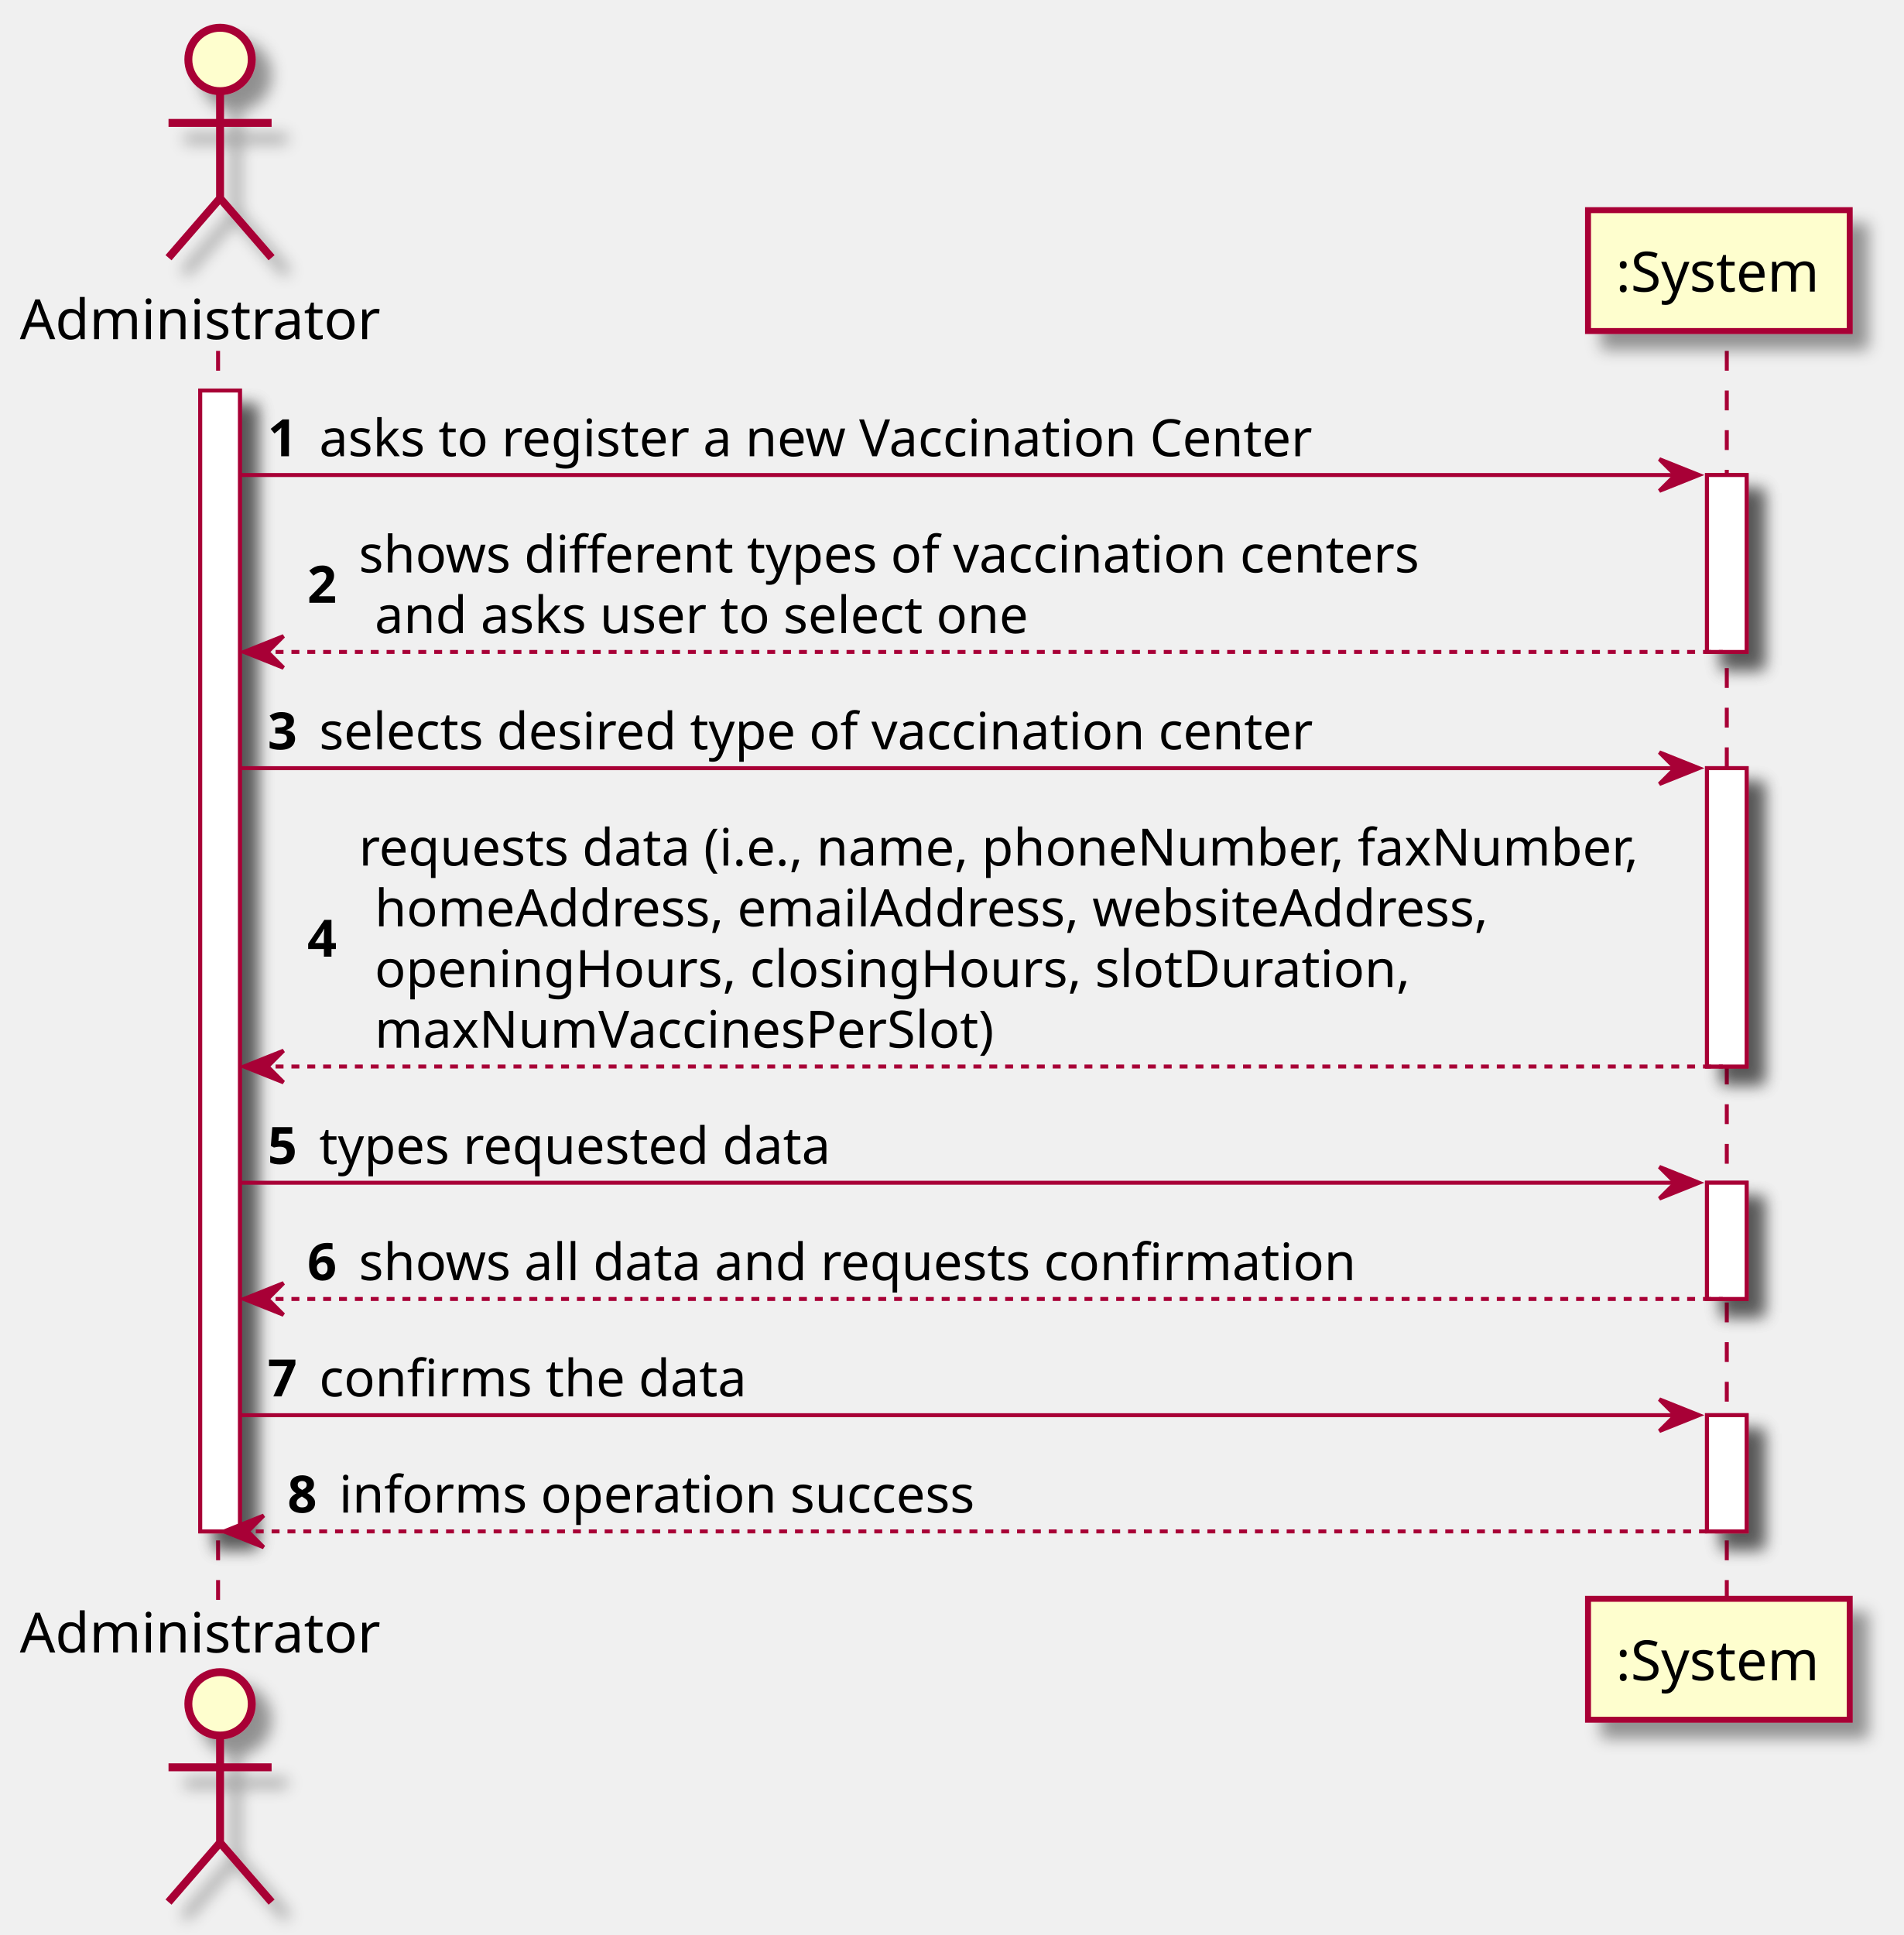
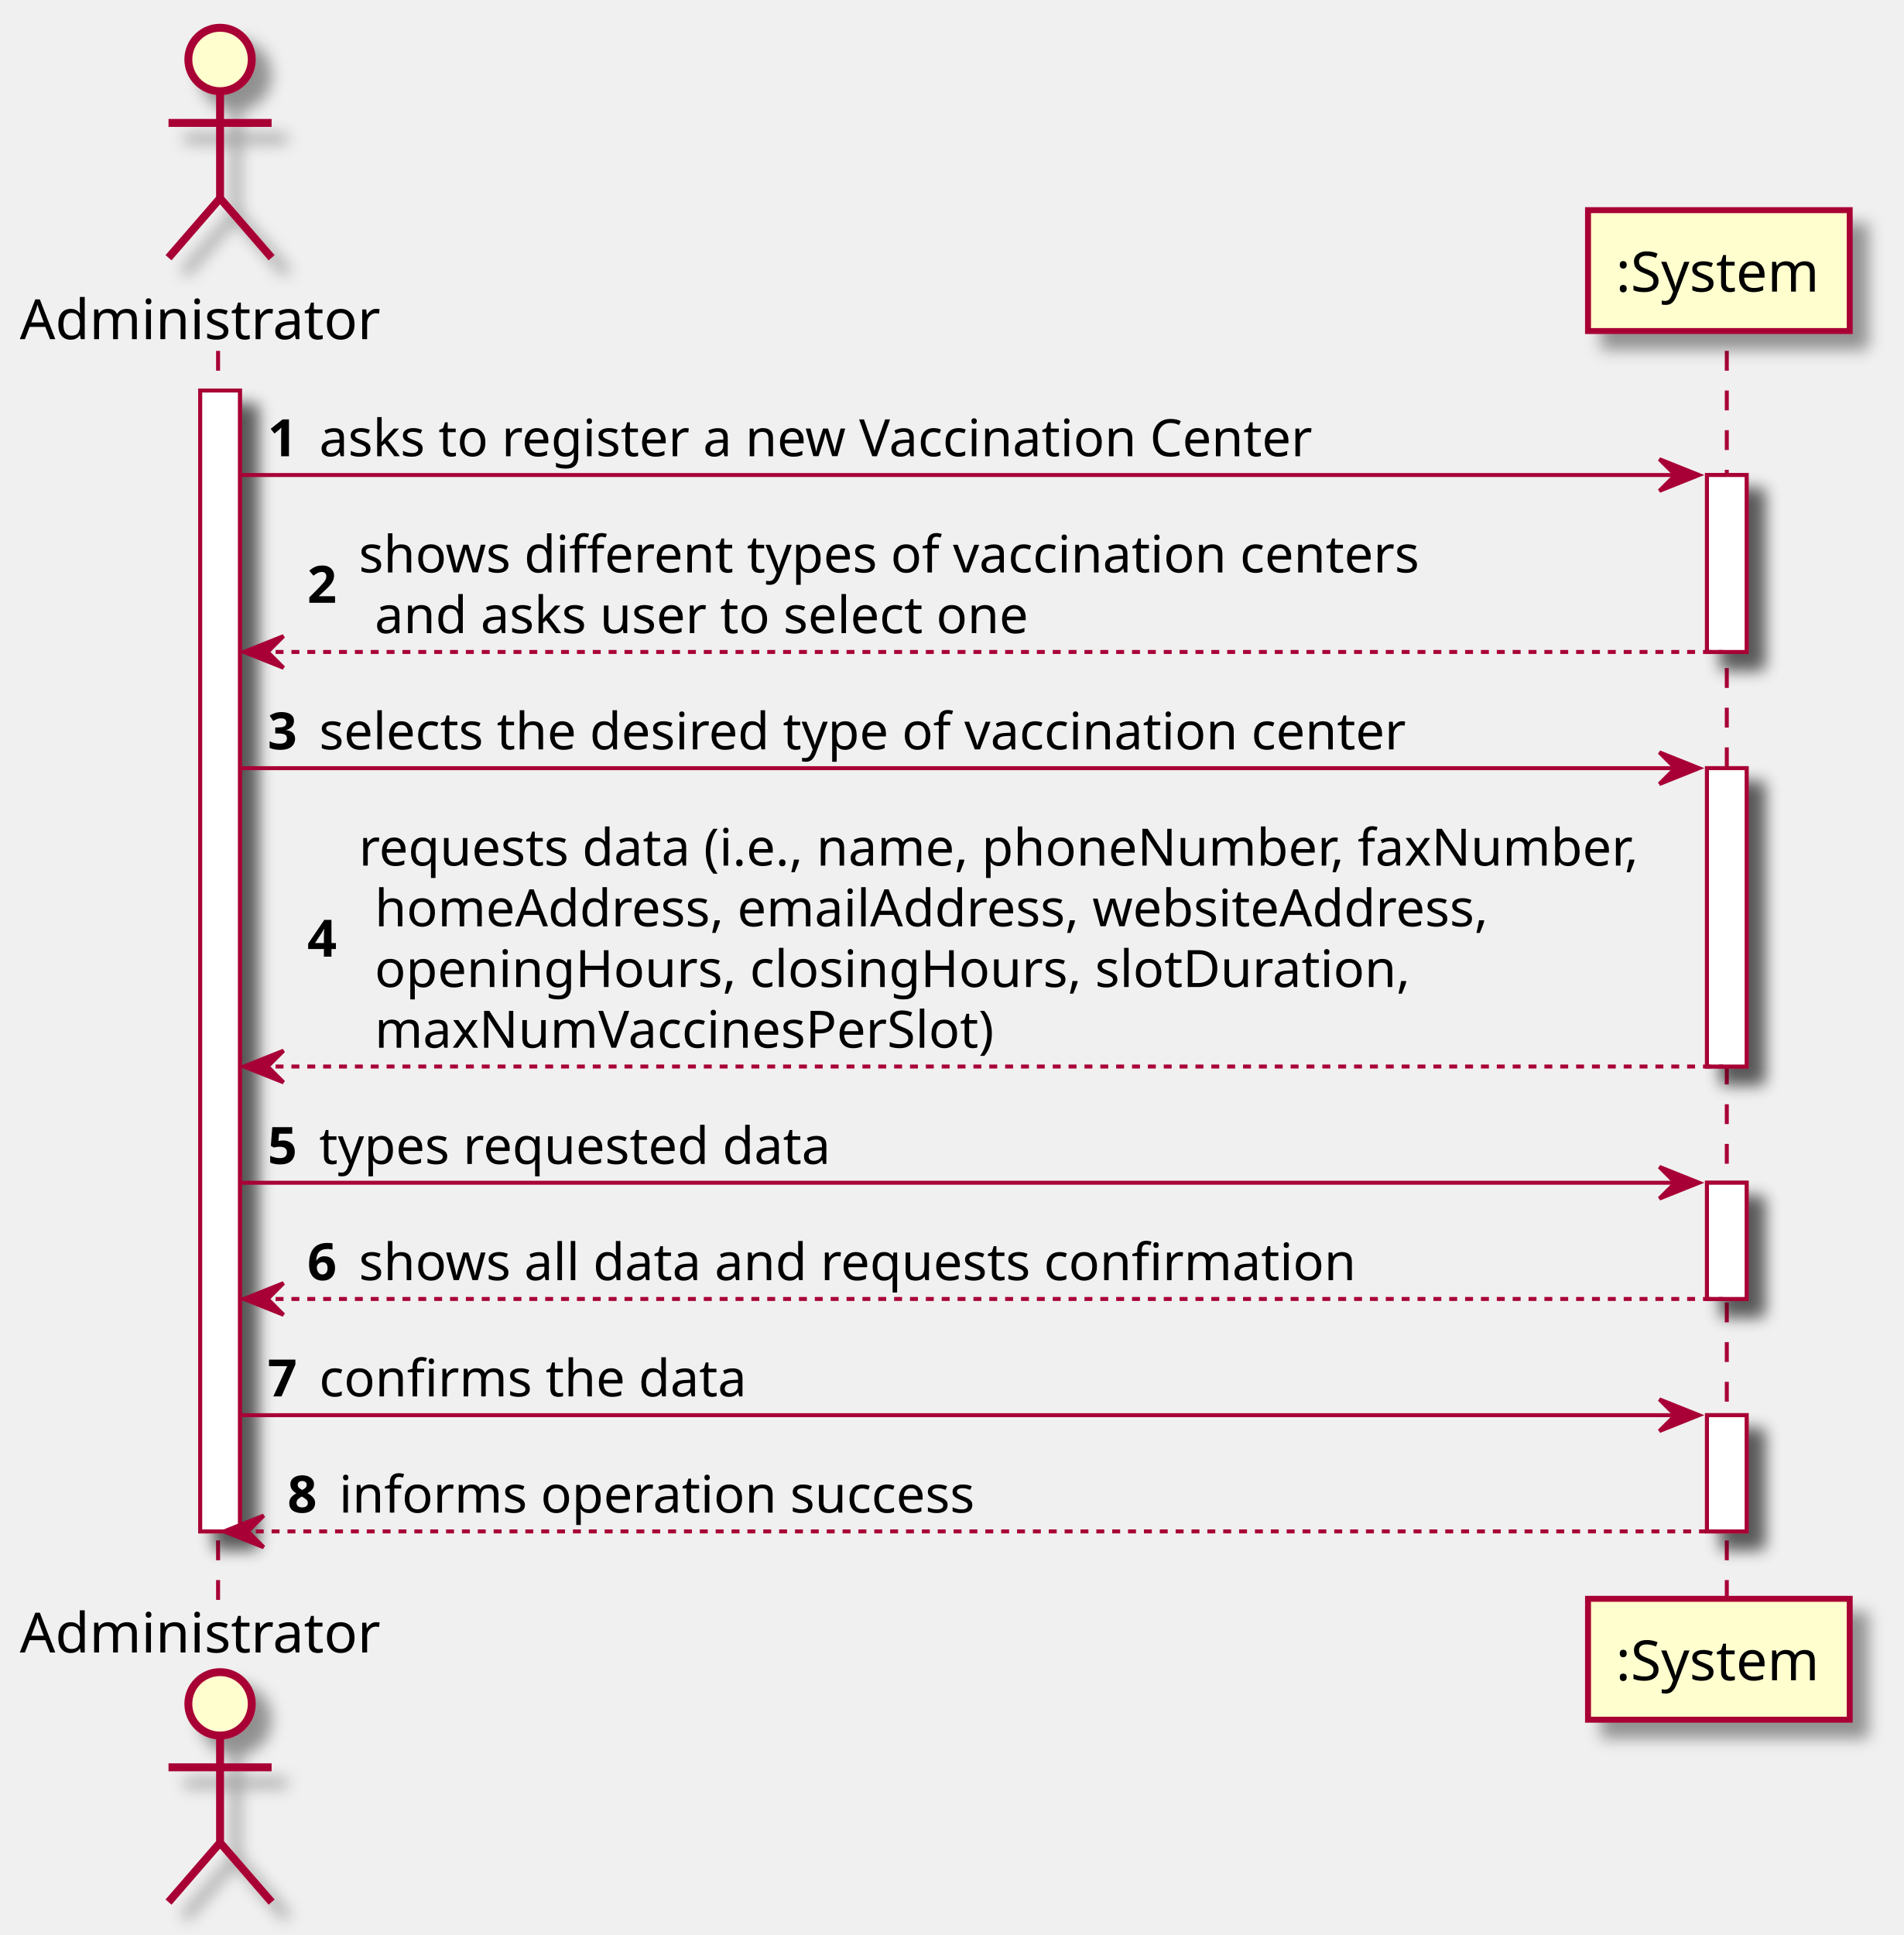
<svg xmlns="http://www.w3.org/2000/svg" contentScriptType="application/ecmascript" contentStyleType="text/css" height="488px" preserveAspectRatio="none" style="width:480px;height:488px;background:#FFFFFF;" version="1.1" viewBox="0 0 480 488" width="480px" zoomAndPan="magnify">
  <defs>
-     <filter height="300%" id="f1955gtpigj20k" width="300%" x="-1" y="-1">
+     <filter height="300%" id="f1e978hk2cxkt9" width="300%" x="-1" y="-1">
      <feGaussianBlur result="blurOut" stdDeviation="2.0" />
      <feColorMatrix in="blurOut" result="blurOut2" type="matrix" values="0 0 0 0 0 0 0 0 0 0 0 0 0 0 0 0 0 0 .4 0" />
      <feOffset dx="4.0" dy="4.0" in="blurOut2" result="blurOut3" />
      <feBlend in="SourceGraphic" in2="blurOut3" mode="normal" />
    </filter>
  </defs>
  <g>
-     <rect fill="#FFFFFF" filter="url(#f1955gtpigj20k)" height="287.727" style="stroke:#A80036;stroke-width:1.0;" width="10" x="50.5" y="98.488" />
-     <rect fill="#FFFFFF" filter="url(#f1955gtpigj20k)" height="44.621" style="stroke:#A80036;stroke-width:1.0;" width="10" x="430.5" y="119.799" />
-     <rect fill="#FFFFFF" filter="url(#f1955gtpigj20k)" height="75.242" style="stroke:#A80036;stroke-width:1.0;" width="10" x="430.5" y="193.731" />
-     <rect fill="#FFFFFF" filter="url(#f1955gtpigj20k)" height="29.311" style="stroke:#A80036;stroke-width:1.0;" width="10" x="430.5" y="298.283" />
-     <rect fill="#FFFFFF" filter="url(#f1955gtpigj20k)" height="29.311" style="stroke:#A80036;stroke-width:1.0;" width="10" x="430.5" y="356.904" />
+     <rect fill="#FFFFFF" filter="url(#f1e978hk2cxkt9)" height="287.727" style="stroke:#A80036;stroke-width:1.0;" width="10" x="50.5" y="98.488" />
+     <rect fill="#FFFFFF" filter="url(#f1e978hk2cxkt9)" height="44.621" style="stroke:#A80036;stroke-width:1.0;" width="10" x="430.5" y="119.799" />
+     <rect fill="#FFFFFF" filter="url(#f1e978hk2cxkt9)" height="75.242" style="stroke:#A80036;stroke-width:1.0;" width="10" x="430.5" y="193.731" />
+     <rect fill="#FFFFFF" filter="url(#f1e978hk2cxkt9)" height="29.311" style="stroke:#A80036;stroke-width:1.0;" width="10" x="430.5" y="298.283" />
+     <rect fill="#FFFFFF" filter="url(#f1e978hk2cxkt9)" height="29.311" style="stroke:#A80036;stroke-width:1.0;" width="10" x="430.5" y="356.904" />
    <line style="stroke:#A80036;stroke-width:1.0;stroke-dasharray:5.0,5.0;" x1="55" x2="55" y1="88.488" y2="404.215" />
    <line style="stroke:#A80036;stroke-width:1.0;stroke-dasharray:5.0,5.0;" x1="435.5" x2="435.5" y1="88.488" y2="404.215" />
    <text fill="#000000" font-family="sans-serif" font-size="14" lengthAdjust="spacing" textLength="95" x="5" y="85.535">Administrator</text>
-     <ellipse cx="55.5" cy="15" fill="#FEFECE" filter="url(#f1955gtpigj20k)" rx="8" ry="8" style="stroke:#A80036;stroke-width:2.0;" />
-     <path d="M55.5,23 L55.5,50 M42.5,31 L68.5,31 M55.5,50 L42.5,65 M55.5,50 L68.5,65 " fill="none" filter="url(#f1955gtpigj20k)" style="stroke:#A80036;stroke-width:2.0;" />
+     <ellipse cx="55.5" cy="15" fill="#FEFECE" filter="url(#f1e978hk2cxkt9)" rx="8" ry="8" style="stroke:#A80036;stroke-width:2.0;" />
+     <path d="M55.5,23 L55.5,50 M42.5,31 L68.5,31 M55.5,50 L42.5,65 M55.5,50 L68.5,65 " fill="none" filter="url(#f1e978hk2cxkt9)" style="stroke:#A80036;stroke-width:2.0;" />
    <text fill="#000000" font-family="sans-serif" font-size="14" lengthAdjust="spacing" textLength="95" x="5" y="416.75">Administrator</text>
-     <ellipse cx="55.5" cy="429.703" fill="#FEFECE" filter="url(#f1955gtpigj20k)" rx="8" ry="8" style="stroke:#A80036;stroke-width:2.0;" />
-     <path d="M55.5,437.703 L55.5,464.703 M42.5,445.703 L68.5,445.703 M55.5,464.703 L42.5,479.703 M55.5,464.703 L68.5,479.703 " fill="none" filter="url(#f1955gtpigj20k)" style="stroke:#A80036;stroke-width:2.0;" />
-     <rect fill="#FEFECE" filter="url(#f1955gtpigj20k)" height="30.488" style="stroke:#A80036;stroke-width:1.5;" width="66" x="400.5" y="53" />
+     <ellipse cx="55.5" cy="429.703" fill="#FEFECE" filter="url(#f1e978hk2cxkt9)" rx="8" ry="8" style="stroke:#A80036;stroke-width:2.0;" />
+     <path d="M55.5,437.703 L55.5,464.703 M42.5,445.703 L68.5,445.703 M55.5,464.703 L42.5,479.703 M55.5,464.703 L68.5,479.703 " fill="none" filter="url(#f1e978hk2cxkt9)" style="stroke:#A80036;stroke-width:2.0;" />
+     <rect fill="#FEFECE" filter="url(#f1e978hk2cxkt9)" height="30.488" style="stroke:#A80036;stroke-width:1.5;" width="66" x="400.5" y="53" />
    <text fill="#000000" font-family="sans-serif" font-size="14" lengthAdjust="spacing" textLength="52" x="407.5" y="73.535">:System</text>
-     <rect fill="#FEFECE" filter="url(#f1955gtpigj20k)" height="30.488" style="stroke:#A80036;stroke-width:1.5;" width="66" x="400.5" y="403.215" />
+     <rect fill="#FEFECE" filter="url(#f1e978hk2cxkt9)" height="30.488" style="stroke:#A80036;stroke-width:1.5;" width="66" x="400.5" y="403.215" />
    <text fill="#000000" font-family="sans-serif" font-size="14" lengthAdjust="spacing" textLength="52" x="407.5" y="423.75">:System</text>
-     <rect fill="#FFFFFF" filter="url(#f1955gtpigj20k)" height="287.727" style="stroke:#A80036;stroke-width:1.0;" width="10" x="50.5" y="98.488" />
-     <rect fill="#FFFFFF" filter="url(#f1955gtpigj20k)" height="44.621" style="stroke:#A80036;stroke-width:1.0;" width="10" x="430.5" y="119.799" />
-     <rect fill="#FFFFFF" filter="url(#f1955gtpigj20k)" height="75.242" style="stroke:#A80036;stroke-width:1.0;" width="10" x="430.5" y="193.731" />
-     <rect fill="#FFFFFF" filter="url(#f1955gtpigj20k)" height="29.311" style="stroke:#A80036;stroke-width:1.0;" width="10" x="430.5" y="298.283" />
-     <rect fill="#FFFFFF" filter="url(#f1955gtpigj20k)" height="29.311" style="stroke:#A80036;stroke-width:1.0;" width="10" x="430.5" y="356.904" />
+     <rect fill="#FFFFFF" filter="url(#f1e978hk2cxkt9)" height="287.727" style="stroke:#A80036;stroke-width:1.0;" width="10" x="50.5" y="98.488" />
+     <rect fill="#FFFFFF" filter="url(#f1e978hk2cxkt9)" height="44.621" style="stroke:#A80036;stroke-width:1.0;" width="10" x="430.5" y="119.799" />
+     <rect fill="#FFFFFF" filter="url(#f1e978hk2cxkt9)" height="75.242" style="stroke:#A80036;stroke-width:1.0;" width="10" x="430.5" y="193.731" />
+     <rect fill="#FFFFFF" filter="url(#f1e978hk2cxkt9)" height="29.311" style="stroke:#A80036;stroke-width:1.0;" width="10" x="430.5" y="298.283" />
+     <rect fill="#FFFFFF" filter="url(#f1e978hk2cxkt9)" height="29.311" style="stroke:#A80036;stroke-width:1.0;" width="10" x="430.5" y="356.904" />
    <polygon fill="#A80036" points="418.5,115.799,428.5,119.799,418.5,123.799,422.5,119.799" style="stroke:#A80036;stroke-width:1.0;" />
    <line style="stroke:#A80036;stroke-width:1.0;" x1="60.5" x2="424.5" y1="119.799" y2="119.799" />
    <text fill="#000000" font-family="sans-serif" font-size="13" font-weight="bold" lengthAdjust="spacing" textLength="9" x="67.5" y="115.057">1</text>
    <text fill="#000000" font-family="sans-serif" font-size="13" lengthAdjust="spacing" textLength="260" x="80.5" y="115.057">asks to register a new Vaccination Center</text>
    <polygon fill="#A80036" points="71.5,160.42,61.5,164.42,71.5,168.42,67.5,164.42" style="stroke:#A80036;stroke-width:1.0;" />
    <line style="stroke:#A80036;stroke-width:1.0;stroke-dasharray:2.0,2.0;" x1="65.5" x2="434.5" y1="164.42" y2="164.42" />
    <text fill="#000000" font-family="sans-serif" font-size="13" font-weight="bold" lengthAdjust="spacing" textLength="9" x="77.5" y="152.023">2</text>
    <text fill="#000000" font-family="sans-serif" font-size="13" lengthAdjust="spacing" textLength="279" x="90.5" y="144.367">shows different types of vaccination centers</text>
    <text fill="#000000" font-family="sans-serif" font-size="13" lengthAdjust="spacing" textLength="172" x="94.5" y="159.678">and asks user to select one</text>
    <polygon fill="#A80036" points="418.5,189.731,428.5,193.731,418.5,197.731,422.5,193.731" style="stroke:#A80036;stroke-width:1.0;" />
    <line style="stroke:#A80036;stroke-width:1.0;" x1="60.5" x2="424.5" y1="193.731" y2="193.731" />
    <text fill="#000000" font-family="sans-serif" font-size="13" font-weight="bold" lengthAdjust="spacing" textLength="9" x="67.5" y="188.988">3</text>
-     <text fill="#000000" font-family="sans-serif" font-size="13" lengthAdjust="spacing" textLength="261" x="80.5" y="188.988">selects desired type of vaccination center</text>
+     <text fill="#000000" font-family="sans-serif" font-size="13" lengthAdjust="spacing" textLength="285" x="80.5" y="188.988">selects the desired type of vaccination center</text>
    <polygon fill="#A80036" points="71.5,264.973,61.5,268.973,71.5,272.973,67.5,268.973" style="stroke:#A80036;stroke-width:1.0;" />
    <line style="stroke:#A80036;stroke-width:1.0;stroke-dasharray:2.0,2.0;" x1="65.5" x2="434.5" y1="268.973" y2="268.973" />
    <text fill="#000000" font-family="sans-serif" font-size="13" font-weight="bold" lengthAdjust="spacing" textLength="9" x="77.5" y="241.265">4</text>
    <text fill="#000000" font-family="sans-serif" font-size="13" lengthAdjust="spacing" textLength="333" x="90.5" y="218.299">requests data (i.e., name, phoneNumber, faxNumber,</text>
    <text fill="#000000" font-family="sans-serif" font-size="13" lengthAdjust="spacing" textLength="290" x="94.5" y="233.609">homeAddress, emailAddress, websiteAddress,</text>
    <text fill="#000000" font-family="sans-serif" font-size="13" lengthAdjust="spacing" textLength="272" x="94.5" y="248.92">openingHours, closingHours, slotDuration,</text>
    <text fill="#000000" font-family="sans-serif" font-size="13" lengthAdjust="spacing" textLength="159" x="94.5" y="264.231">maxNumVaccinesPerSlot)</text>
    <polygon fill="#A80036" points="418.5,294.283,428.5,298.283,418.5,302.283,422.5,298.283" style="stroke:#A80036;stroke-width:1.0;" />
    <line style="stroke:#A80036;stroke-width:1.0;" x1="60.5" x2="424.5" y1="298.283" y2="298.283" />
    <text fill="#000000" font-family="sans-serif" font-size="13" font-weight="bold" lengthAdjust="spacing" textLength="9" x="67.5" y="293.541">5</text>
    <text fill="#000000" font-family="sans-serif" font-size="13" lengthAdjust="spacing" textLength="131" x="80.5" y="293.541">types requested data</text>
    <polygon fill="#A80036" points="71.5,323.594,61.5,327.594,71.5,331.594,67.5,327.594" style="stroke:#A80036;stroke-width:1.0;" />
    <line style="stroke:#A80036;stroke-width:1.0;stroke-dasharray:2.0,2.0;" x1="65.5" x2="434.5" y1="327.594" y2="327.594" />
    <text fill="#000000" font-family="sans-serif" font-size="13" font-weight="bold" lengthAdjust="spacing" textLength="9" x="77.5" y="322.852">6</text>
    <text fill="#000000" font-family="sans-serif" font-size="13" lengthAdjust="spacing" textLength="260" x="90.5" y="322.852">shows all data and requests confirmation</text>
    <polygon fill="#A80036" points="418.5,352.904,428.5,356.904,418.5,360.904,422.5,356.904" style="stroke:#A80036;stroke-width:1.0;" />
    <line style="stroke:#A80036;stroke-width:1.0;" x1="60.5" x2="424.5" y1="356.904" y2="356.904" />
    <text fill="#000000" font-family="sans-serif" font-size="13" font-weight="bold" lengthAdjust="spacing" textLength="9" x="67.5" y="352.162">7</text>
    <text fill="#000000" font-family="sans-serif" font-size="13" lengthAdjust="spacing" textLength="111" x="80.5" y="352.162">confirms the data</text>
    <polygon fill="#A80036" points="66.5,382.215,56.5,386.215,66.5,390.215,62.5,386.215" style="stroke:#A80036;stroke-width:1.0;" />
    <line style="stroke:#A80036;stroke-width:1.0;stroke-dasharray:2.0,2.0;" x1="60.5" x2="434.5" y1="386.215" y2="386.215" />
    <text fill="#000000" font-family="sans-serif" font-size="13" font-weight="bold" lengthAdjust="spacing" textLength="9" x="72.5" y="381.473">8</text>
    <text fill="#000000" font-family="sans-serif" font-size="13" lengthAdjust="spacing" textLength="167" x="85.5" y="381.473">informs operation success</text>
  </g>
</svg>
